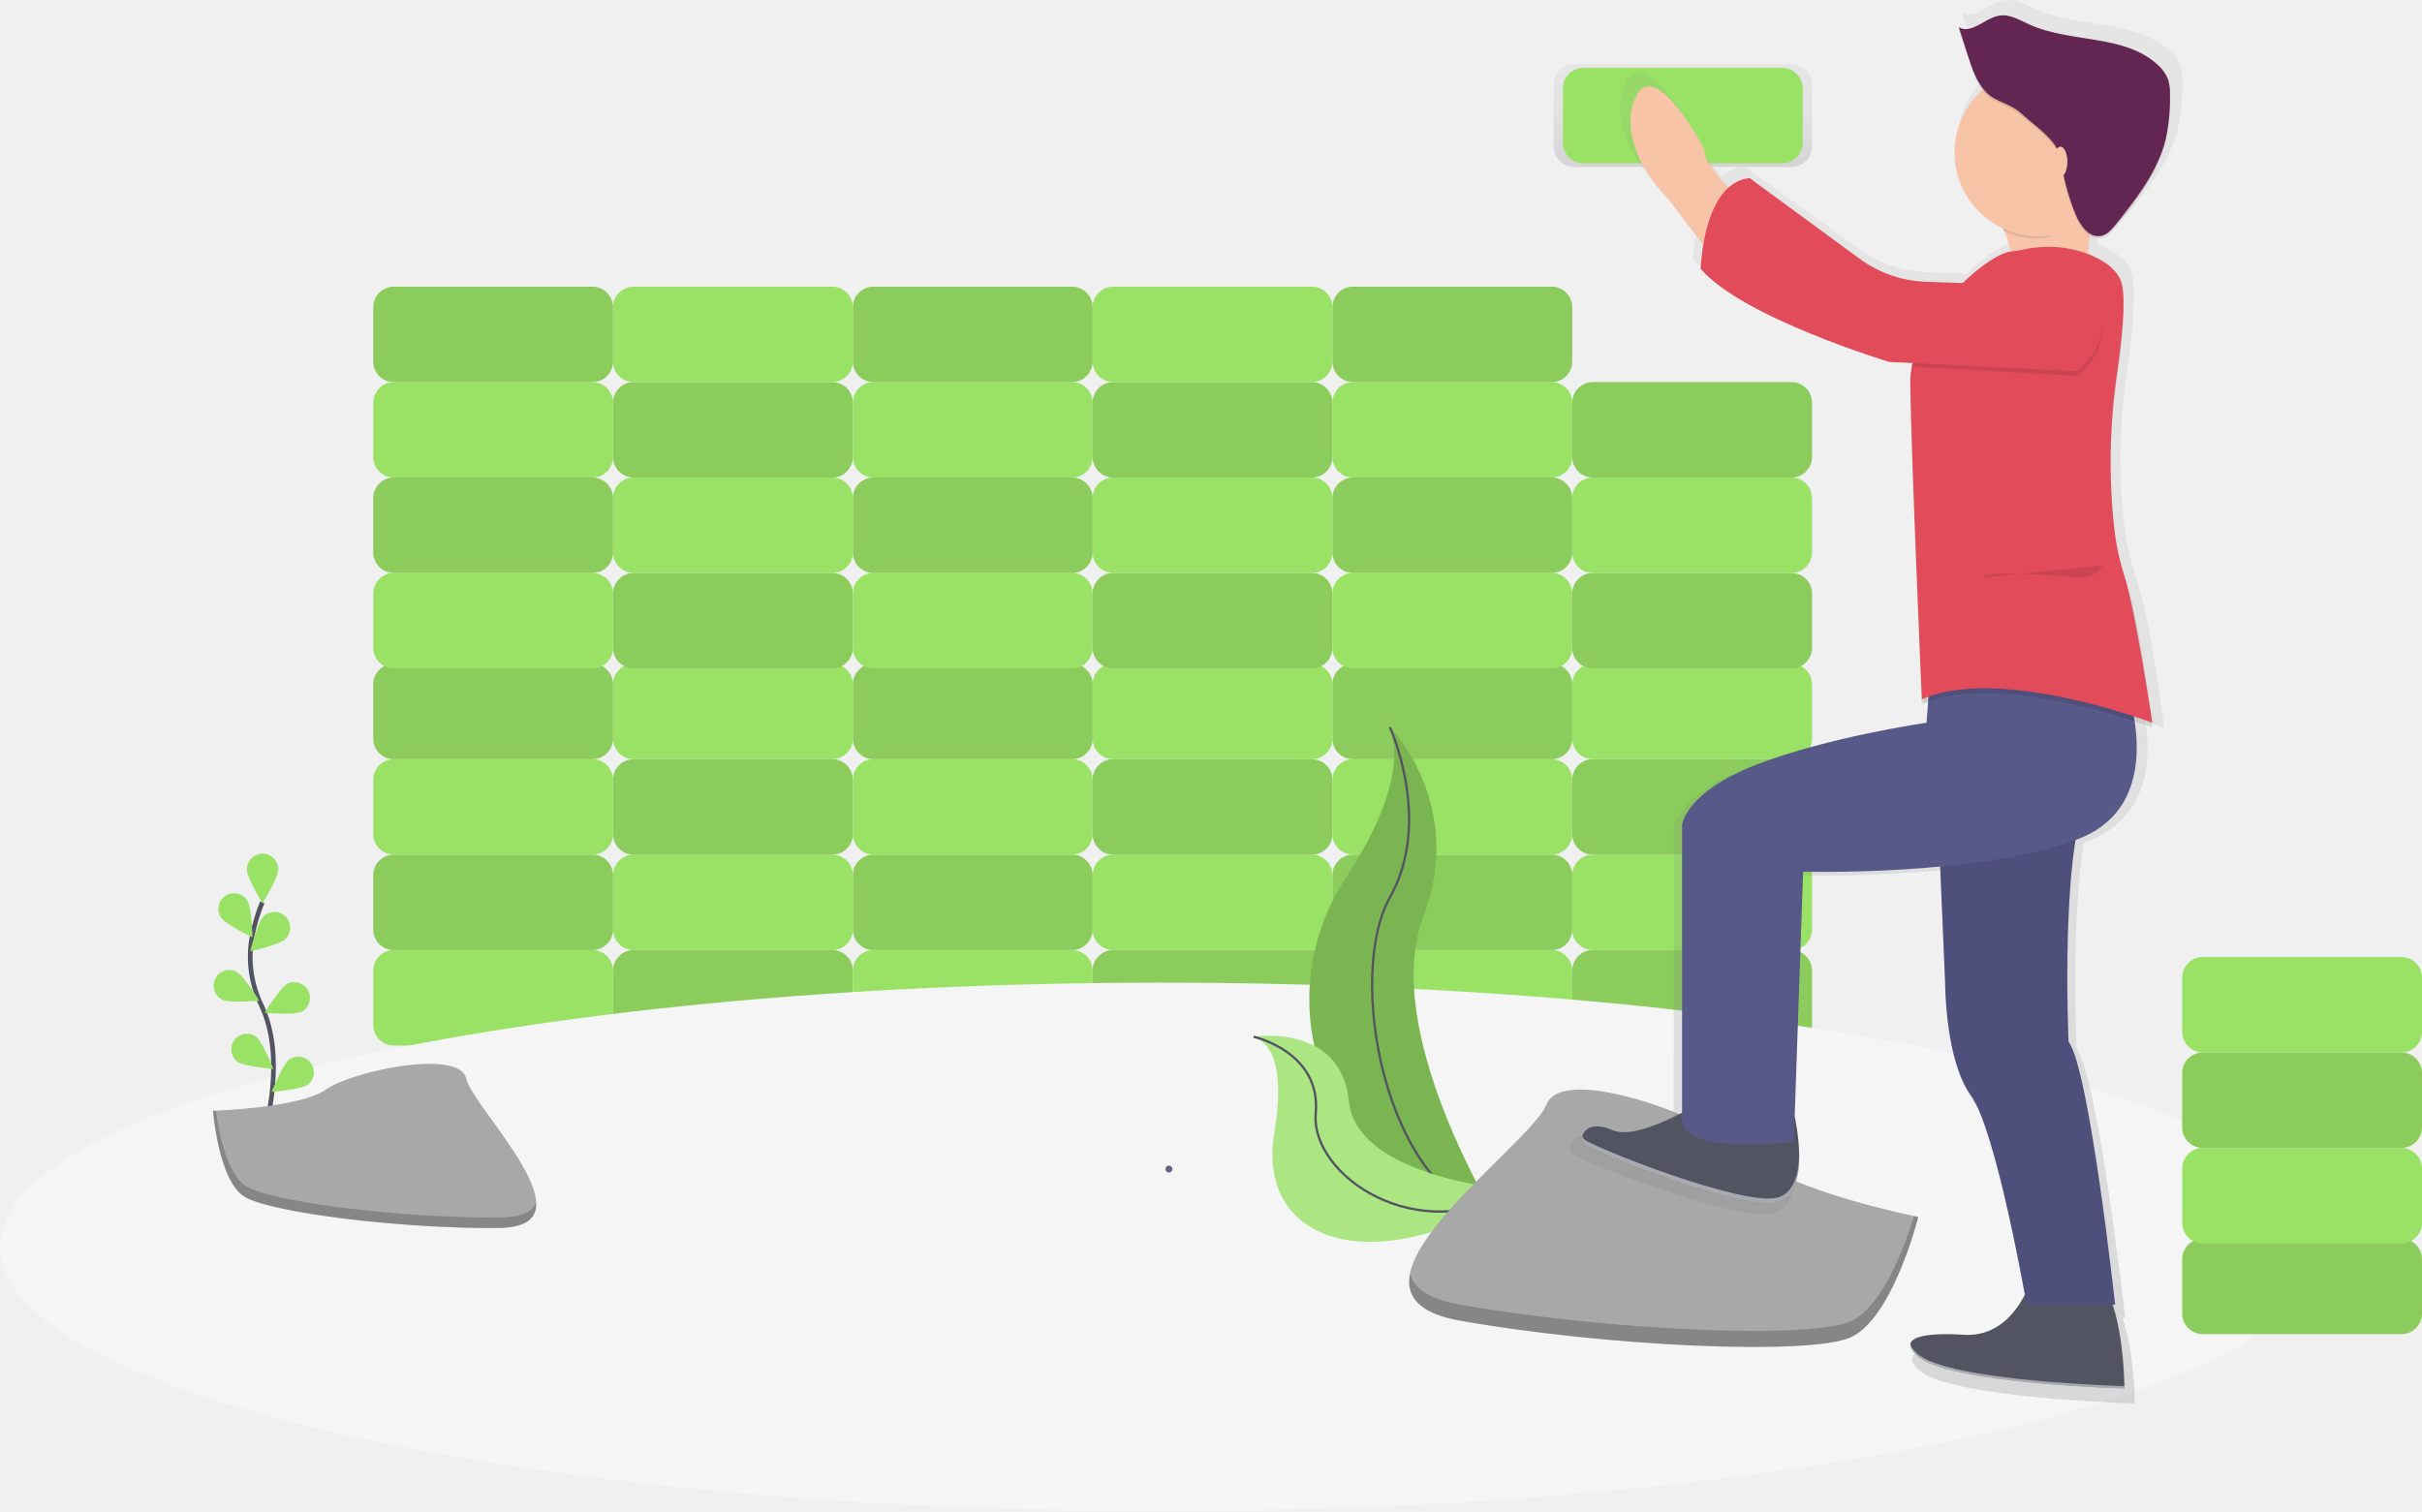
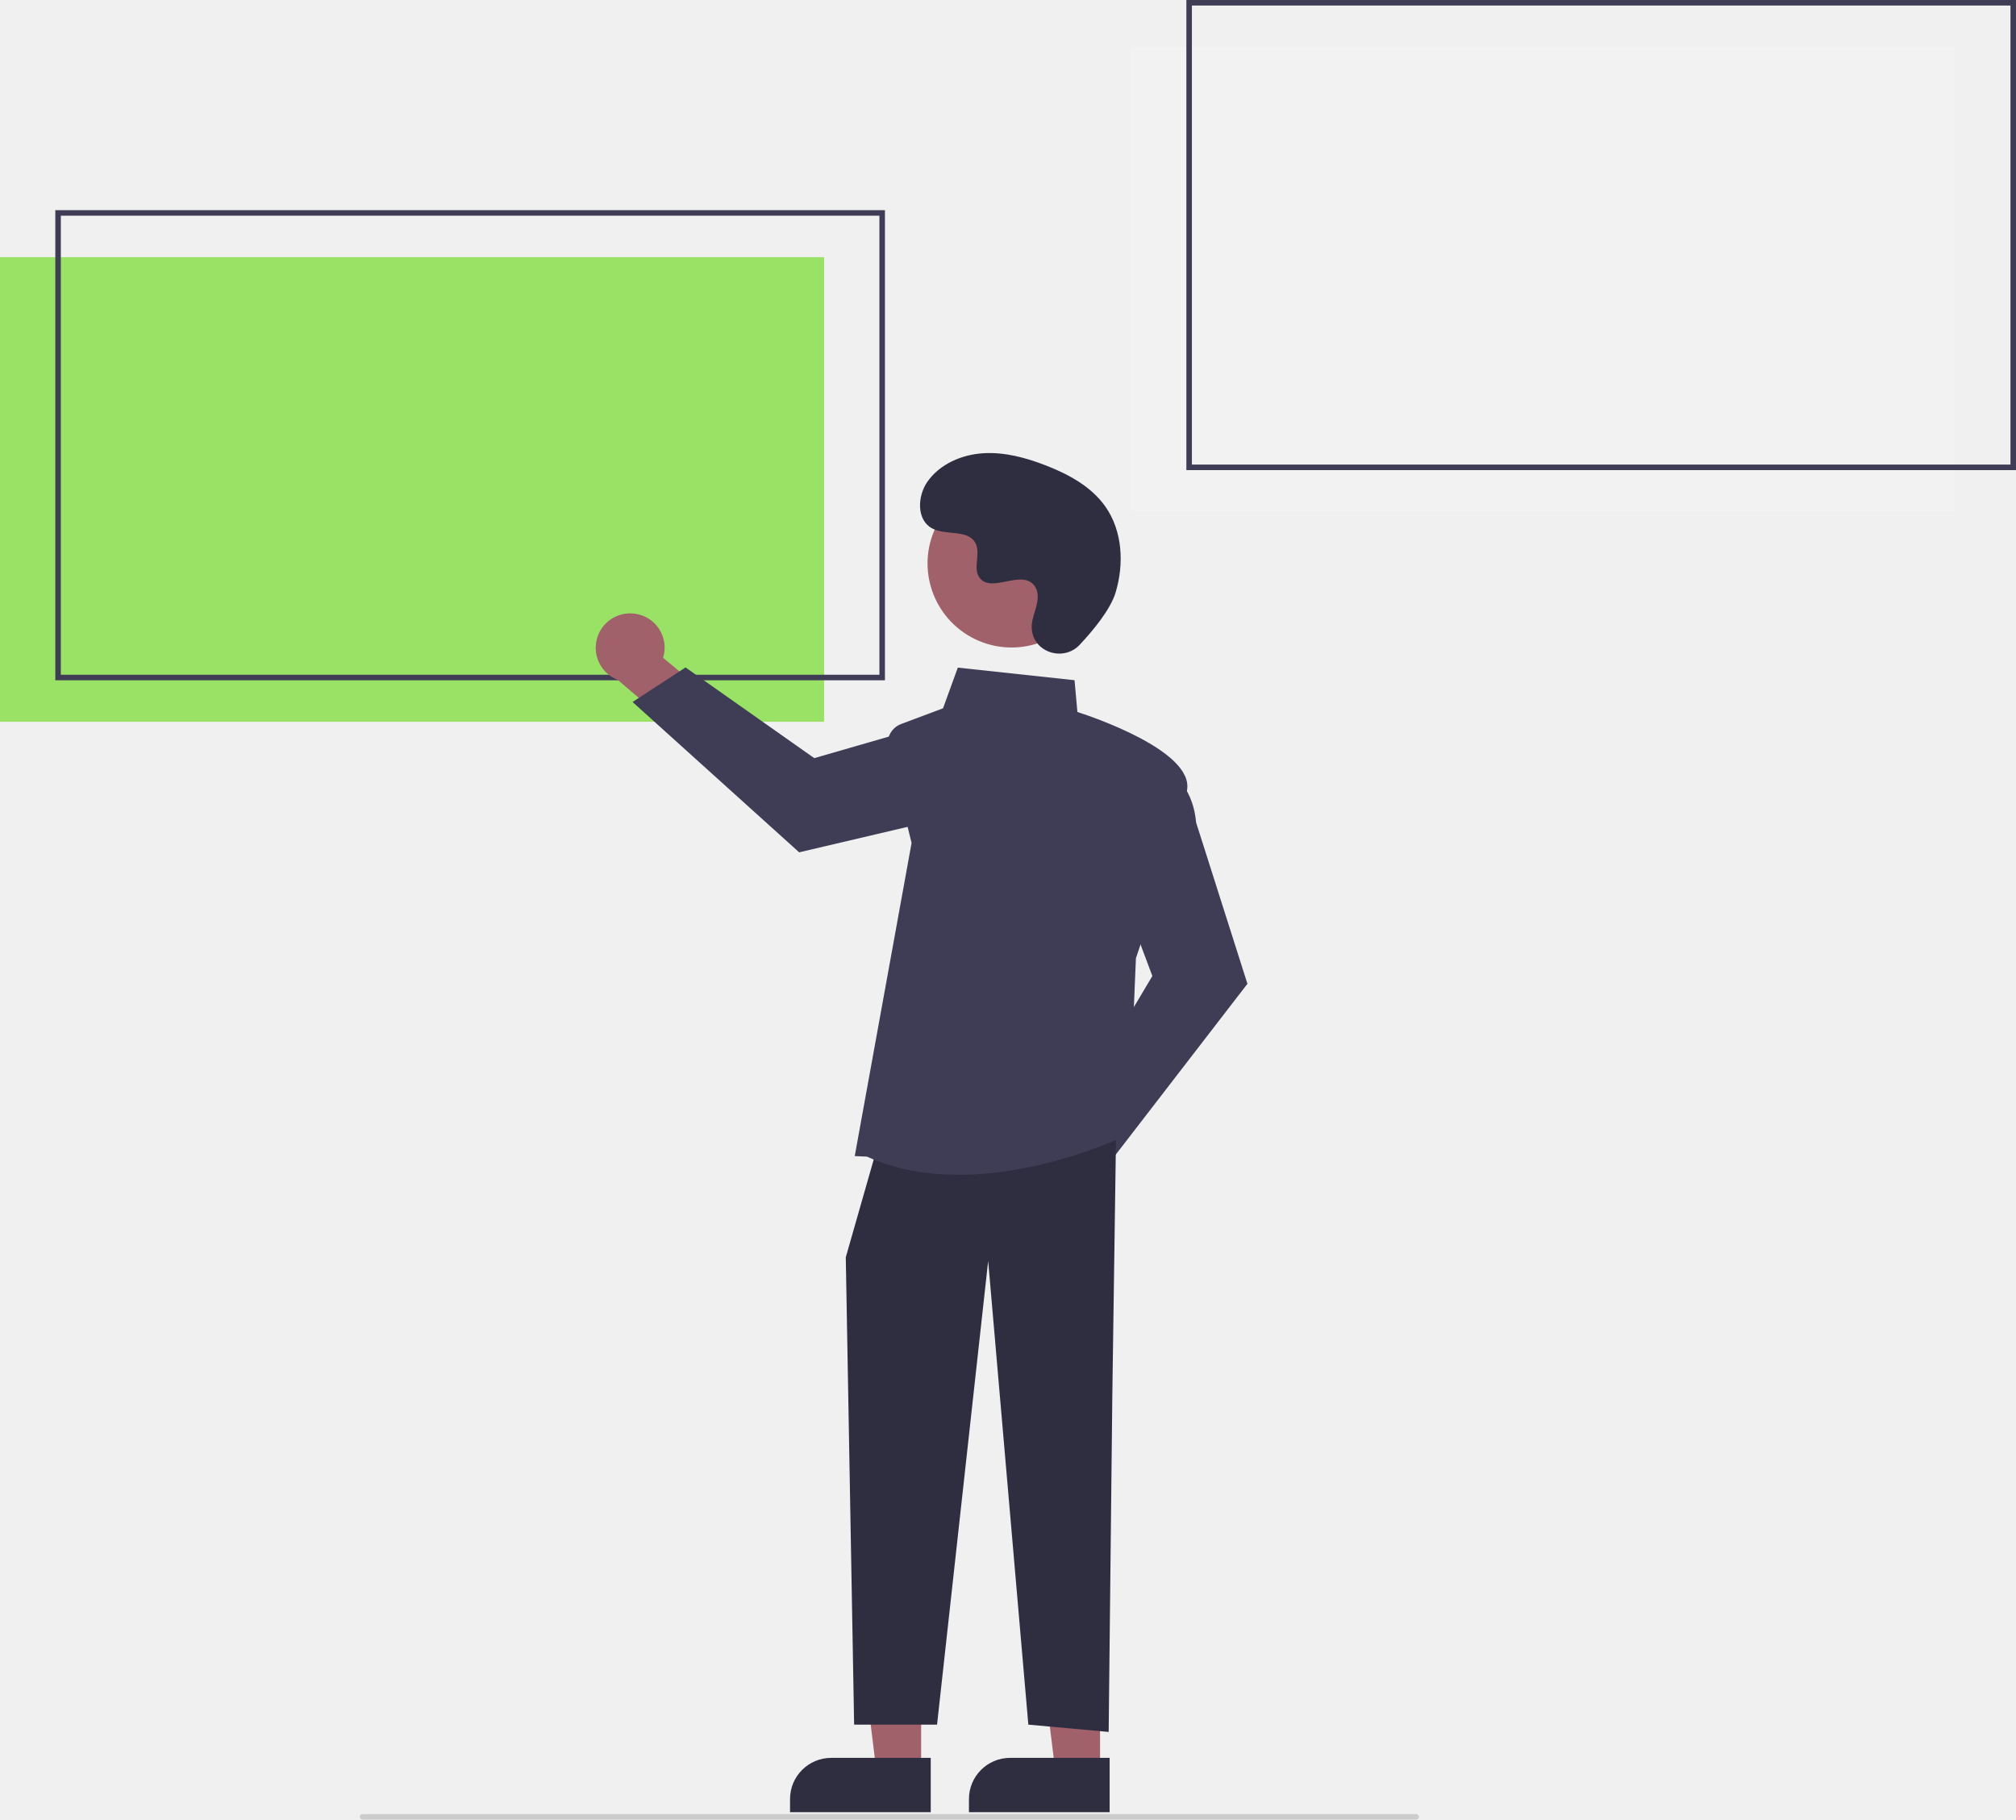
- <svg xmlns="http://www.w3.org/2000/svg" xmlns:xlink="http://www.w3.org/1999/xlink" id="55370fff-d7e2-4a7c-8080-55f1e259b78c" data-name="Layer 1" width="1040.32" height="649.16" viewBox="0 0 1040.32 649.16">
-   <defs>
-     <linearGradient id="e2bf1f7d-47c1-4d5e-a8e7-eb090eb66cd5" x1="722.82" y1="71.75" x2="722.82" y2="27.57" gradientUnits="userSpaceOnUse">
-       <stop offset="0" stop-color="gray" stop-opacity="0.25" />
-       <stop offset="0.54" stop-color="gray" stop-opacity="0.12" />
-       <stop offset="1" stop-color="gray" stop-opacity="0.1" />
-     </linearGradient>
-     <linearGradient id="a3595478-8223-4729-894e-2a36a16c8458" x1="885.66" y1="728.42" x2="885.66" y2="125.42" xlink:href="#e2bf1f7d-47c1-4d5e-a8e7-eb090eb66cd5" />
-   </defs>
-   <rect x="160.32" y="408.16" width="103" height="41" rx="8.84" ry="8.84" fill="#9ae266" />
-   <rect x="263.32" y="408.16" width="103" height="41" rx="8.84" ry="8.84" fill="#9ae266" />
-   <rect x="263.32" y="408.16" width="103" height="41" rx="8.84" ry="8.84" opacity="0.1" />
-   <rect x="366.32" y="408.16" width="103" height="41" rx="8.84" ry="8.84" fill="#9ae266" />
-   <rect x="469.32" y="408.16" width="103" height="41" rx="8.84" ry="8.84" fill="#9ae266" />
-   <rect x="469.32" y="408.16" width="103" height="41" rx="8.84" ry="8.84" opacity="0.1" />
-   <rect x="572.32" y="408.16" width="103" height="41" rx="8.84" ry="8.84" fill="#9ae266" />
-   <rect x="675.32" y="408.16" width="103" height="41" rx="8.84" ry="8.84" fill="#9ae266" />
-   <rect x="675.32" y="408.16" width="103" height="41" rx="8.84" ry="8.84" opacity="0.1" />
-   <rect x="755.16" y="492.58" width="103" height="41" rx="8.84" ry="8.84" transform="translate(1533.48 900.74) rotate(-180)" fill="#9ae266" />
-   <rect x="652.16" y="492.58" width="103" height="41" rx="8.84" ry="8.84" transform="translate(1327.48 900.74) rotate(-180)" fill="#9ae266" />
-   <rect x="652.16" y="492.58" width="103" height="41" rx="8.84" ry="8.84" transform="translate(1327.48 900.74) rotate(-180)" opacity="0.1" />
-   <rect x="549.16" y="492.58" width="103" height="41" rx="8.84" ry="8.84" transform="translate(1121.48 900.74) rotate(-180)" fill="#9ae266" />
-   <rect x="446.16" y="492.58" width="103" height="41" rx="8.84" ry="8.84" transform="translate(915.48 900.74) rotate(-180)" fill="#9ae266" />
-   <rect x="446.16" y="492.58" width="103" height="41" rx="8.84" ry="8.84" transform="translate(915.48 900.74) rotate(-180)" opacity="0.1" />
-   <rect x="343.16" y="492.58" width="103" height="41" rx="8.84" ry="8.84" transform="translate(709.48 900.74) rotate(-180)" fill="#9ae266" />
-   <rect x="240.16" y="492.58" width="103" height="41" rx="8.84" ry="8.84" transform="translate(503.48 900.74) rotate(-180)" fill="#9ae266" />
-   <rect x="240.16" y="492.58" width="103" height="41" rx="8.84" ry="8.84" transform="translate(503.48 900.74) rotate(-180)" opacity="0.1" />
-   <rect x="160.32" y="326.16" width="103" height="41" rx="8.84" ry="8.84" fill="#9ae266" />
-   <rect x="263.32" y="326.16" width="103" height="41" rx="8.84" ry="8.84" fill="#9ae266" />
-   <rect x="263.32" y="326.16" width="103" height="41" rx="8.84" ry="8.84" opacity="0.1" />
-   <rect x="366.32" y="326.16" width="103" height="41" rx="8.84" ry="8.84" fill="#9ae266" />
-   <rect x="469.32" y="326.16" width="103" height="41" rx="8.84" ry="8.84" fill="#9ae266" />
-   <rect x="469.32" y="326.16" width="103" height="41" rx="8.84" ry="8.84" opacity="0.1" />
-   <rect x="572.32" y="326.16" width="103" height="41" rx="8.84" ry="8.84" fill="#9ae266" />
-   <rect x="675.32" y="326.16" width="103" height="41" rx="8.84" ry="8.84" fill="#9ae266" />
-   <rect x="675.32" y="326.16" width="103" height="41" rx="8.84" ry="8.84" opacity="0.1" />
-   <rect x="755.16" y="410.58" width="103" height="41" rx="8.84" ry="8.84" transform="translate(1533.48 736.74) rotate(-180)" fill="#9ae266" />
-   <rect x="652.16" y="410.58" width="103" height="41" rx="8.84" ry="8.84" transform="translate(1327.48 736.74) rotate(-180)" fill="#9ae266" />
-   <rect x="652.16" y="410.58" width="103" height="41" rx="8.84" ry="8.84" transform="translate(1327.48 736.74) rotate(-180)" opacity="0.1" />
-   <rect x="549.16" y="410.58" width="103" height="41" rx="8.84" ry="8.84" transform="translate(1121.48 736.74) rotate(-180)" fill="#9ae266" />
-   <rect x="446.16" y="410.58" width="103" height="41" rx="8.84" ry="8.84" transform="translate(915.48 736.74) rotate(-180)" fill="#9ae266" />
-   <rect x="446.16" y="410.58" width="103" height="41" rx="8.84" ry="8.84" transform="translate(915.48 736.74) rotate(-180)" opacity="0.1" />
-   <rect x="343.16" y="410.58" width="103" height="41" rx="8.84" ry="8.84" transform="translate(709.48 736.74) rotate(-180)" fill="#9ae266" />
-   <rect x="240.16" y="410.58" width="103" height="41" rx="8.84" ry="8.84" transform="translate(503.48 736.74) rotate(-180)" fill="#9ae266" />
-   <rect x="240.16" y="410.58" width="103" height="41" rx="8.84" ry="8.84" transform="translate(503.48 736.74) rotate(-180)" opacity="0.1" />
-   <rect x="160.32" y="246.16" width="103" height="41" rx="8.84" ry="8.84" fill="#9ae266" />
-   <rect x="263.32" y="246.16" width="103" height="41" rx="8.84" ry="8.84" fill="#9ae266" />
-   <rect x="263.32" y="246.16" width="103" height="41" rx="8.84" ry="8.84" opacity="0.1" />
-   <rect x="366.32" y="246.16" width="103" height="41" rx="8.84" ry="8.84" fill="#9ae266" />
-   <rect x="469.32" y="246.16" width="103" height="41" rx="8.84" ry="8.84" fill="#9ae266" />
-   <rect x="469.32" y="246.16" width="103" height="41" rx="8.84" ry="8.84" opacity="0.1" />
-   <rect x="572.32" y="246.16" width="103" height="41" rx="8.84" ry="8.84" fill="#9ae266" />
-   <rect x="675.32" y="246.16" width="103" height="41" rx="8.84" ry="8.84" fill="#9ae266" />
-   <rect x="675.32" y="246.16" width="103" height="41" rx="8.84" ry="8.84" opacity="0.1" />
-   <rect x="755.16" y="330.58" width="103" height="41" rx="8.84" ry="8.84" transform="translate(1533.48 576.74) rotate(-180)" fill="#9ae266" />
-   <rect x="652.16" y="330.58" width="103" height="41" rx="8.84" ry="8.84" transform="translate(1327.48 576.74) rotate(-180)" fill="#9ae266" />
-   <rect x="652.16" y="330.58" width="103" height="41" rx="8.84" ry="8.84" transform="translate(1327.48 576.74) rotate(-180)" opacity="0.1" />
-   <rect x="549.16" y="330.58" width="103" height="41" rx="8.84" ry="8.84" transform="translate(1121.48 576.74) rotate(-180)" fill="#9ae266" />
-   <rect x="446.16" y="330.58" width="103" height="41" rx="8.84" ry="8.84" transform="translate(915.48 576.74) rotate(-180)" fill="#9ae266" />
-   <rect x="446.16" y="330.58" width="103" height="41" rx="8.84" ry="8.84" transform="translate(915.48 576.74) rotate(-180)" opacity="0.1" />
-   <rect x="343.16" y="330.58" width="103" height="41" rx="8.84" ry="8.84" transform="translate(709.48 576.74) rotate(-180)" fill="#9ae266" />
-   <rect x="240.16" y="330.58" width="103" height="41" rx="8.84" ry="8.84" transform="translate(503.48 576.74) rotate(-180)" fill="#9ae266" />
-   <rect x="240.16" y="330.58" width="103" height="41" rx="8.84" ry="8.84" transform="translate(503.48 576.74) rotate(-180)" opacity="0.1" />
-   <rect x="160.32" y="164.16" width="103" height="41" rx="8.84" ry="8.84" fill="#9ae266" />
-   <rect x="263.32" y="164.16" width="103" height="41" rx="8.84" ry="8.84" fill="#9ae266" />
-   <rect x="263.32" y="164.16" width="103" height="41" rx="8.84" ry="8.84" opacity="0.1" />
-   <rect x="366.32" y="164.16" width="103" height="41" rx="8.84" ry="8.84" fill="#9ae266" />
-   <rect x="469.32" y="164.16" width="103" height="41" rx="8.84" ry="8.84" fill="#9ae266" />
-   <rect x="469.32" y="164.16" width="103" height="41" rx="8.84" ry="8.84" opacity="0.1" />
-   <rect x="572.32" y="164.16" width="103" height="41" rx="8.84" ry="8.84" fill="#9ae266" />
-   <rect x="675.32" y="164.16" width="103" height="41" rx="8.84" ry="8.84" fill="#9ae266" />
-   <rect x="675.32" y="164.16" width="103" height="41" rx="8.84" ry="8.84" opacity="0.1" />
-   <rect x="667.32" y="27.57" width="111" height="44.18" rx="8.84" ry="8.84" fill="url(#e2bf1f7d-47c1-4d5e-a8e7-eb090eb66cd5)" />
-   <rect x="751.16" y="154.58" width="103" height="41" rx="8.84" ry="8.84" transform="translate(1525.48 224.74) rotate(-180)" fill="#9ae266" />
-   <rect x="652.16" y="248.58" width="103" height="41" rx="8.84" ry="8.84" transform="translate(1327.48 412.74) rotate(-180)" fill="#9ae266" />
-   <rect x="652.16" y="248.58" width="103" height="41" rx="8.84" ry="8.84" transform="translate(1327.48 412.74) rotate(-180)" opacity="0.1" />
-   <rect x="549.16" y="248.58" width="103" height="41" rx="8.84" ry="8.84" transform="translate(1121.48 412.74) rotate(-180)" fill="#9ae266" />
-   <rect x="446.16" y="248.58" width="103" height="41" rx="8.84" ry="8.84" transform="translate(915.48 412.74) rotate(-180)" fill="#9ae266" />
-   <rect x="446.16" y="248.58" width="103" height="41" rx="8.84" ry="8.84" transform="translate(915.48 412.74) rotate(-180)" opacity="0.1" />
-   <rect x="343.16" y="248.58" width="103" height="41" rx="8.84" ry="8.84" transform="translate(709.48 412.74) rotate(-180)" fill="#9ae266" />
-   <rect x="240.16" y="248.58" width="103" height="41" rx="8.84" ry="8.84" transform="translate(503.48 412.74) rotate(-180)" fill="#9ae266" />
-   <rect x="240.16" y="248.58" width="103" height="41" rx="8.84" ry="8.84" transform="translate(503.48 412.74) rotate(-180)" opacity="0.1" />
-   <ellipse cx="499" cy="535.66" rx="499" ry="113.5" fill="#f5f5f5" />
-   <path d="M193.79,610.14s9-30.41-1.68-52.8a48,48,0,0,1-3.89-30.14,80.79,80.79,0,0,1,4.27-14.15" transform="translate(-79.84 -125.42)" fill="none" stroke="#535461" stroke-miterlimit="10" stroke-width="2" />
-   <path d="M185.87,498.91c0,3.73,6.75,14.54,6.75,14.54s6.75-10.81,6.75-14.54a6.75,6.75,0,0,0-13.5,0Z" transform="translate(-79.84 -125.42)" fill="#9ae266" />
-   <path d="M174.71,519.56c2,3.13,13.57,8.53,13.57,8.53s-.21-12.74-2.24-15.87a6.75,6.75,0,0,0-11.33,7.34Z" transform="translate(-79.84 -125.42)" fill="#9ae266" />
-   <path d="M175.2,554.84c3.33,1.68,16,.52,16,.52s-6.61-10.89-9.94-12.57a6.75,6.75,0,0,0-6.08,12.05Z" transform="translate(-79.84 -125.42)" fill="#9ae266" />
-   <path d="M181.58,581.45c3,2.22,15.7,3.22,15.7,3.22s-4.68-11.85-7.67-14.07a6.75,6.75,0,0,0-8,10.85Z" transform="translate(-79.84 -125.42)" fill="#9ae266" />
-   <path d="M202.45,528.81c-2.67,2.6-15.13,5.29-15.13,5.29s3.05-12.37,5.72-15a6.75,6.75,0,1,1,9.41,9.68Z" transform="translate(-79.84 -125.42)" fill="#9ae266" />
-   <path d="M209.52,560c-3.33,1.68-16,.52-16,.52s6.61-10.89,9.94-12.57A6.75,6.75,0,0,1,209.52,560Z" transform="translate(-79.84 -125.42)" fill="#9ae266" />
-   <path d="M212.22,591.32c-3,2.22-15.7,3.22-15.7,3.22s4.68-11.85,7.67-14.07a6.75,6.75,0,0,1,8,10.85Z" transform="translate(-79.84 -125.42)" fill="#9ae266" />
-   <path d="M676.82,437.8s32.89,32.89,14.32,81.69,31.83,130,31.83,130-.54-.08-1.54-.26C653.88,637.26,620.32,560,657.88,502.62,671.84,481.28,683.31,456.26,676.82,437.8Z" transform="translate(-79.84 -125.42)" fill="#9ae266" />
-   <path d="M676.82,437.8s32.89,32.89,14.32,81.69,31.83,130,31.83,130-.54-.08-1.54-.26C653.88,637.26,620.32,560,657.88,502.62,671.84,481.28,683.31,456.26,676.82,437.8Z" transform="translate(-79.84 -125.42)" opacity="0.2" />
-   <path d="M676.82,437.8s18.57,40.31,0,73.2S673.64,636.18,723,649.44" transform="translate(-79.84 -125.42)" fill="none" stroke="#535461" stroke-miterlimit="10" />
-   <path d="M618.25,570.81s37.53-6,40.95,27.66,72.16,38.29,72.16,38.29l-1.29.86c-56.76,37.26-111,23.73-102.84-25.74C630.27,593.49,630,575,618.25,570.81Z" transform="translate(-79.84 -125.42)" fill="#9ae266" />
-   <path d="M618.25,570.81s37.53-6,40.95,27.66,72.16,38.29,72.16,38.29l-1.29.86c-56.76,37.26-111,23.73-102.84-25.74C630.27,593.49,630,575,618.25,570.81Z" transform="translate(-79.84 -125.42)" fill="#f5f5f5" opacity="0.2" />
-   <path d="M618.25,570.81s29.13,6.39,26.74,32.88,43.26,58.24,86.37,33.07" transform="translate(-79.84 -125.42)" fill="none" stroke="#535461" stroke-miterlimit="10" />
-   <path d="M903.77,648.23s-55.7-11.14-70.56-26-81.7-40.85-89.13-22.28S643.82,681.66,707,692.8s148.54,14.85,167.11,7.43S903.77,648.23,903.77,648.23Z" transform="translate(-79.84 -125.42)" fill="#a8a8a8" />
-   <path d="M707,685.9c63.13,11.14,148.54,14.85,167.11,7.43,14.14-5.66,24-32.83,27.85-45.48l1.86.39s-11.14,44.56-29.71,52-104,3.71-167.11-7.43c-18.22-3.22-23.43-10.77-21.47-20.33C687,678.71,693.39,683.5,707,685.9Z" transform="translate(-79.84 -125.42)" opacity="0.2" />
-   <path d="M1016.47,153.59a16.36,16.36,0,0,0-4.61-6.39c-14.95-13.62-39.12-9.49-57.68-17.82-4.28-1.92-8.66-4.58-13.3-3.85-6.48,1-12.51,8.4-18.16,5.12l.4,1.23-.4-.21,4.16,12.66c1.6,4.86,3.28,9.86,6.38,13.91a36.42,36.42,0,0,0,8.81,60.58c.2.42.39.85.58,1.28l.53.22a42.52,42.52,0,0,1,2.74,8.82c-4.81.67-13.2,6-21.44,13.84L908,242.43a53.94,53.94,0,0,1-29.64-10.08L829,196.9a16.51,16.51,0,0,0-9.45,4.18c-6.12-6.38-11.32-13-10.88-17,0,0-22.94-42.93-31.28-21.47s15.64,44,15.64,44l15.21,19.71a82.91,82.91,0,0,0-1.14,10.45c18.77,21.47,84.45,40.89,84.45,40.89l10.24.5.06.5a34.87,34.87,0,0,0-.92,8.2c0,.4,0,.81,0,1.23s0,.55,0,.82c.52,34.24,5.21,139,5.21,139,.91-.41,1.86-.78,2.82-1.13l-.73,9.31s-43.79,6.13-76.11,18.4-33.36,26.58-33.36,26.58V607.33c-9.23,4.74-23.8,11-31.28,7.63-8.12-3.62-12.57-.58-13.38,2.59h0a4,4,0,0,0,0,1.91v0a3.42,3.42,0,0,0,.31.81l0,.06a3.25,3.25,0,0,0,.55.72c3.13,3.07,70.9,29.64,86.54,25.55a10.81,10.81,0,0,0,1.42-.48c.15-.06.28-.14.43-.21s.58-.27.85-.43.31-.21.46-.31.47-.31.69-.48.29-.26.43-.39.41-.35.59-.55.26-.3.39-.45.36-.4.52-.62.22-.33.34-.49.32-.46.46-.7.19-.34.28-.52.28-.51.41-.78.16-.35.23-.53.25-.57.36-.86.12-.35.19-.53.22-.63.31-1c0-.17.09-.34.14-.51.09-.35.19-.69.27-1,0-.16.07-.32.1-.48.08-.38.16-.76.22-1.14,0-.14,0-.29.07-.43.07-.41.13-.83.18-1.24l0-.36c.05-.45.1-.9.14-1.35l0-.28q.06-.73.09-1.46v-.2q0-.78,0-1.56v-.1a85.59,85.59,0,0,0-2-18.13h0L853,501.5a586.59,586.59,0,0,0,61.36-2.26l2.24,51.32s0,33.73,11.47,49.06c9.82,13.12,21.16,71.15,24.22,87.62-4.21,8-12.27,18-26.31,17.66,0,0-26.41-2.28-24.92,5h0a3.74,3.74,0,0,0,.17.56l0,0a5.16,5.16,0,0,0,.29.61l0,0c.11.19.23.38.37.58l.08.12c.15.21.32.43.51.66l0,.05c.18.21.37.42.58.63l.18.18c.24.24.48.48.76.73,13.55,12.27,92.79,14.31,92.79,14.31v-.28c0-.08,0-.18,0-.29v0c0-3.55-.52-22.17-5.26-36.19h1.1s-11.47-103.24-20.85-115.5c0,0-2.49-54.44,3.13-88.55l1-.38c26.28-9.82,28.15-34,25.44-51.76,5,1.6,7.92,2.69,7.92,2.69s-.09-.77-.26-2.14l.26.1s-.5-3.25-1.33-8.31c-1.88-13.93-5.52-38.27-9.4-49.76-.63-2.53-1.23-4.69-1.78-6.32a108.06,108.06,0,0,1-4.59-21.23,251.65,251.65,0,0,1-1.61-28.16,270.27,270.27,0,0,1,2.88-37.56c1.59-10.86,3-23.22,2.9-31.85a42.47,42.47,0,0,0-.63-9c-1.39-6.37-7.54-10.51-13.93-13.15-.41-.17-.83-.31-1.25-.47.16-2.41.36-5.15.62-8a6.87,6.87,0,0,0,5.31,1.08c2.75-.6,4.72-2.89,6.47-5,9.24-11.35,18.73-23.18,22.28-37.28a80.54,80.54,0,0,0,2-19.2q0-.53,0-1.06A20.88,20.88,0,0,0,1016.47,153.59Z" transform="translate(-79.84 -125.42)" fill="url(#a3595478-8223-4729-894e-2a36a16c8458)" />
-   <path d="M932.34,208.92s14,21,11,31,33,4,33,4,1-39,8-48S932.34,208.92,932.34,208.92Z" transform="translate(-79.84 -125.42)" fill="#f7c4a7" />
-   <path d="M839.84,222.42s-29-24-28-33c0,0-22-42-30-21s15,43,15,43l28,37Z" transform="translate(-79.84 -125.42)" fill="#f7c4a7" />
-   <path d="M810.34,598.92s-27,17-38,12-15,3-12,6,68,29,83,25,7.37-36.76,7.37-36.76Z" transform="translate(-79.84 -125.42)" fill="#535461" />
-   <path d="M953.34,671.92s-6.5,27.5-29,27c0,0-34-3-21,9s89,14,89,14,0-41-14-50S953.34,671.92,953.34,671.92Z" transform="translate(-79.84 -125.42)" fill="#535461" />
-   <path d="M912.34,477.92l3,70s0,33,11,48,24,90,24,90h38s-11-101-20-113c0,0-4-89,10-109Z" transform="translate(-79.84 -125.42)" fill="#575988" />
-   <path d="M912.34,477.92l3,70s0,33,11,48,24,90,24,90h38s-11-101-20-113c0,0-4-89,10-109Z" transform="translate(-79.84 -125.42)" opacity="0.1" />
-   <path d="M991.34,414.92s23,55-19,71-118,14-118,14l-4,116s-47,6-48-9v-127s1-14,32-26,73-18,73-18l2-26Z" transform="translate(-79.84 -125.42)" fill="#575988" />
-   <path d="M954.49,233.73a47.85,47.85,0,0,1,23.5,3.32c6.13,2.58,12,6.63,13.36,12.86,1.58,7.38-.17,23.93-2.18,37.94a261.28,261.28,0,0,0-1.22,66.29c1,9.19,2.45,17.2,4.4,20.77,6,11,12,63,12,63s-66-25-99-10c0,0-4.5-102.5-5-136-.39-25.94,32.5-55.5,43.5-56.5C950.29,234.83,948.08,234.4,954.49,233.73Z" transform="translate(-79.84 -125.42)" opacity="0.1" />
-   <path d="M954.49,231.73a47.85,47.85,0,0,1,23.5,3.32c6.13,2.58,12,6.63,13.36,12.86,1.58,7.38-.17,23.93-2.18,37.94a261.28,261.28,0,0,0-1.22,66.29,107.53,107.53,0,0,0,4.4,20.77c4.5,13.5,12,63,12,63s-66-25-99-10c0,0-4.5-102.5-5-136-.39-25.94,32.5-55.5,43.5-56.5C950.29,232.83,948.08,232.4,954.49,231.73Z" transform="translate(-79.84 -125.42)" fill="#e14b5a" />
-   <path d="M972.34,286.92l-71-4s-4.52-34.81,5.73-34.45l70.27,2.45S992.34,268.92,972.34,286.92Z" transform="translate(-79.84 -125.42)" opacity="0.1" />
-   <path d="M972.34,284.92l-81-4s-63-19-81-40c0,0,1-37,21-39l47.31,34.69a51.08,51.08,0,0,0,28.42,9.86l70.27,2.45S992.34,266.92,972.34,284.92Z" transform="translate(-79.84 -125.42)" fill="#e14b5a" />
-   <path d="M975.84,213.42c1.19-9.48,5.49-12.63,8.5-16.5,7-9-52,13-52,13a106.08,106.08,0,0,1,8,14.71,35.85,35.85,0,0,0,15,3.29C964,227.92,969.62,218.55,975.84,213.42Z" transform="translate(-79.84 -125.42)" opacity="0.1" />
-   <circle cx="875.5" cy="65.5" r="36" fill="#f7c4a7" />
-   <path d="M932.61,165.69c-3.83-4.19-5.68-9.77-7.42-15.18l-4-12.39c5.42,3.2,11.2-4,17.42-5,4.45-.71,8.66,1.89,12.76,3.76,17.8,8.14,41,4.1,55.32,17.43a16,16,0,0,1,4.42,6.25,20.91,20.91,0,0,1,.8,7,80.32,80.32,0,0,1-1.87,18.78c-3.4,13.79-12.5,25.37-21.37,36.47-1.68,2.11-3.57,4.35-6.21,4.94-5.15,1.15-9.13-4.41-11.12-9.29a98.9,98.9,0,0,1-5.8-20.07c-.52-2.91-.93-5.91-2.38-8.48-3.1-5.49-10.74-10.69-15.38-14.95S936.87,170.34,932.61,165.69Z" transform="translate(-79.84 -125.42)" opacity="0.1" />
-   <path d="M932.61,164.69c-3.83-4.19-5.68-9.77-7.42-15.18l-4-12.39c5.42,3.2,11.2-4,17.42-5,4.45-.71,8.66,1.89,12.76,3.76,17.8,8.14,41,4.1,55.32,17.43a16,16,0,0,1,4.42,6.25,20.91,20.91,0,0,1,.8,7,80.32,80.32,0,0,1-1.87,18.78c-3.4,13.79-12.5,25.37-21.37,36.47-1.68,2.11-3.57,4.35-6.21,4.94-5.15,1.15-9.13-4.41-11.12-9.29a98.9,98.9,0,0,1-5.8-20.07c-.52-2.91-.93-5.91-2.38-8.48-3.1-5.49-10.74-10.69-15.38-14.95S936.87,169.34,932.61,164.69Z" transform="translate(-79.84 -125.42)" fill="#632652" />
-   <ellipse cx="885" cy="69.5" rx="3" ry="6.5" fill="#f7c4a7" />
-   <path d="M982.84,368.42s-2,6-12,5-39-3-39,0" transform="translate(-79.84 -125.42)" opacity="0.1" />
-   <path d="M903.34,706.92c-1.8-1.66-2.7-3-2.91-4.17-.26,1.3.54,3,2.91,5.17,13,12,89,14,89,14s0-.35,0-1C991.85,720.91,916.3,718.88,903.34,706.92Z" transform="translate(-79.84 -125.42)" fill="#fff" opacity="0.5" />
-   <path d="M843.34,639.92c-15,4-80-22-83-25a3.25,3.25,0,0,1-.83-1.46,3.6,3.6,0,0,0,.83,3.46c3,3,68,29,83,25,7.72-2.06,9.44-11.73,9.3-20.64C852.49,629.58,850.48,638,843.34,639.92Z" transform="translate(-79.84 -125.42)" fill="#fff" opacity="0.5" />
-   <path d="M581.93,629.16a1.5,1.5,0,0,0,0-3,1.5,1.5,0,0,0,0,3Z" transform="translate(-79.84 -125.42)" fill="#67647e" />
-   <path d="M171.33,602.63s37.32-1.15,48.56-9.16,57.4-17.57,60.19-4.73S336.17,652.62,294,653s-97.89-6.56-109.12-13.4S171.33,602.63,171.33,602.63Z" transform="translate(-79.84 -125.42)" fill="#a8a8a8" />
-   <path d="M294.79,648.49c-42.13.34-97.89-6.56-109.12-13.4-8.55-5.21-12-23.89-13.09-32.51l-1.25,0s2.36,30.1,13.59,36.93S251.91,653.3,294,653c12.16-.1,16.36-4.42,16.13-10.83C308.48,646,303.84,648.42,294.79,648.49Z" transform="translate(-79.84 -125.42)" opacity="0.2" />
-   <rect x="1017.16" y="657.58" width="103" height="41" rx="8.84" ry="8.84" transform="translate(2057.48 1230.74) rotate(-180)" fill="#9ae266" />
-   <rect x="1017.16" y="657.58" width="103" height="41" rx="8.84" ry="8.84" transform="translate(2057.48 1230.74) rotate(-180)" opacity="0.1" />
-   <rect x="937.32" y="493.16" width="103" height="41" rx="8.84" ry="8.84" fill="#9ae266" />
-   <rect x="1017.16" y="577.58" width="103" height="41" rx="8.84" ry="8.84" transform="translate(2057.48 1070.74) rotate(-180)" fill="#9ae266" />
-   <rect x="1017.16" y="577.58" width="103" height="41" rx="8.84" ry="8.84" transform="translate(2057.48 1070.74) rotate(-180)" opacity="0.1" />
-   <rect x="937.32" y="411.16" width="103" height="41" rx="8.84" ry="8.84" fill="#9ae266" />
+ <svg xmlns="http://www.w3.org/2000/svg" id="a1dcc6ba-40dd-4863-b6e0-e0077a18cf8c" data-name="Layer 1" width="729" height="658" viewBox="0 0 729 658">
+   <rect y="93" width="298" height="168" fill="#9ae266" />
+   <path d="M535.314,392.742h-300v-170h300Zm-298-2h296v-166h-296Z" transform="translate(-215.3144 -146.7423)" fill="#3f3d56" />
+   <rect x="409" y="17" width="298" height="168" fill="#f2f2f2" />
+   <path d="M944.314,316.742h-300v-170h300Zm-298-2h296v-166h-296Z" transform="translate(-215.3144 -146.7423)" fill="#3f3d56" />
+   <path d="M727.429,804.742h-381a1,1,0,1,1,0-2h381a1,1,0,1,1,0,2Z" transform="translate(-215.3144 -146.7423)" fill="#ccc" />
+   <path d="M584.946,568.475A12.38,12.38,0,0,1,600.061,556.989l16.372-23.073,16.448,6.529-23.578,32.258a12.447,12.447,0,0,1-24.357-4.23Z" transform="translate(-215.3144 -146.7423)" fill="#a0616a" />
+   <path d="M602.906,548.632l29.109-48.957L620.155,468.049l16.152-43.074.596.256c.391.167,9.568,4.263,10.929,18.93l18.562,58.337-49.539,64.267Z" transform="translate(-215.3144 -146.7423)" fill="#3f3d56" />
+   <path d="M444.813,368.651a12.38,12.38,0,0,1,10.282,15.958l21.738,18.107-7.782,15.894-30.339-26.002a12.447,12.447,0,0,1,6.1-23.957Z" transform="translate(-215.3144 -146.7423)" fill="#a0616a" />
+   <path d="M463.207,388.091l46.56,32.807,32.448-9.379,41.696,19.434-.301.574c-.197.376-4.99,9.21-19.718,9.432l-59.597,13.996-60.245-54.36Z" transform="translate(-215.3144 -146.7423)" fill="#3f3d56" />
+   <polygon points="333.089 640.297 316.903 640.297 309.202 577.863 333.092 577.864 333.089 640.297" fill="#a0616a" />
+   <path d="M300.573,635.672h35.985a0,0,0,0,1,0,0v19.655a0,0,0,0,1,0,0H285.686a0,0,0,0,1,0,0v-4.768A14.887,14.887,0,0,1,300.573,635.672Z" fill="#2f2e41" />
+   <polygon points="397.784 640.297 381.597 640.297 373.897 577.863 397.786 577.864 397.784 640.297" fill="#a0616a" />
+   <path d="M365.267,635.672h35.985a0,0,0,0,1,0,0v19.655a0,0,0,0,1,0,0H350.38a0,0,0,0,1,0,0v-4.768A14.887,14.887,0,0,1,365.267,635.672Z" fill="#2f2e41" />
+   <polygon points="403.54 412.407 402.22 504.828 400.9 626.295 371.853 623.654 357.33 455.977 338.846 623.654 308.859 623.654 305.839 454.657 316.401 417.688 403.54 412.407" fill="#2f2e41" />
+   <path d="M528.82,564.995l-4.425-.192L544.949,451.576l-8.416-34.223a7.49,7.49,0,0,1,4.642-8.799l15.142-5.678,5.349-14.711,42.206,4.548L604.911,404.21c4.574,1.467,42.237,14.01,39.638,28.302-2.565,14.107-17.709,58.489-18.478,60.738l-2.652,63.649-.326.163c-.393.196-29.484,14.501-61.088,14.498C550.874,571.56,539.427,569.785,528.82,564.995Z" transform="translate(-215.3144 -146.7423)" fill="#3f3d56" />
+   <circle cx="581.116" cy="350.496" r="30.389" transform="translate(-220.4805 545.5372) rotate(-61.33681)" fill="#a0616a" />
+   <path d="M605.73,379.913c-5.791,6.169-16.547,2.857-17.301-5.57a10.182,10.182,0,0,1,.013-1.966c.39-3.733,2.546-7.122,2.03-11.064a5.802,5.802,0,0,0-1.062-2.716c-4.615-6.18-15.448,2.764-19.804-2.83-2.671-3.43.469-8.831-1.581-12.665-2.705-5.06-10.717-2.564-15.741-5.335-5.59-3.083-5.256-11.66-1.576-16.877,4.488-6.362,12.356-9.757,20.126-10.246s15.487,1.611,22.741,4.438c8.242,3.212,16.416,7.651,21.488,14.899,6.168,8.814,6.762,20.663,3.677,30.969C616.864,367.217,610.46,374.875,605.73,379.913Z" transform="translate(-215.3144 -146.7423)" fill="#2f2e41" />
</svg>
